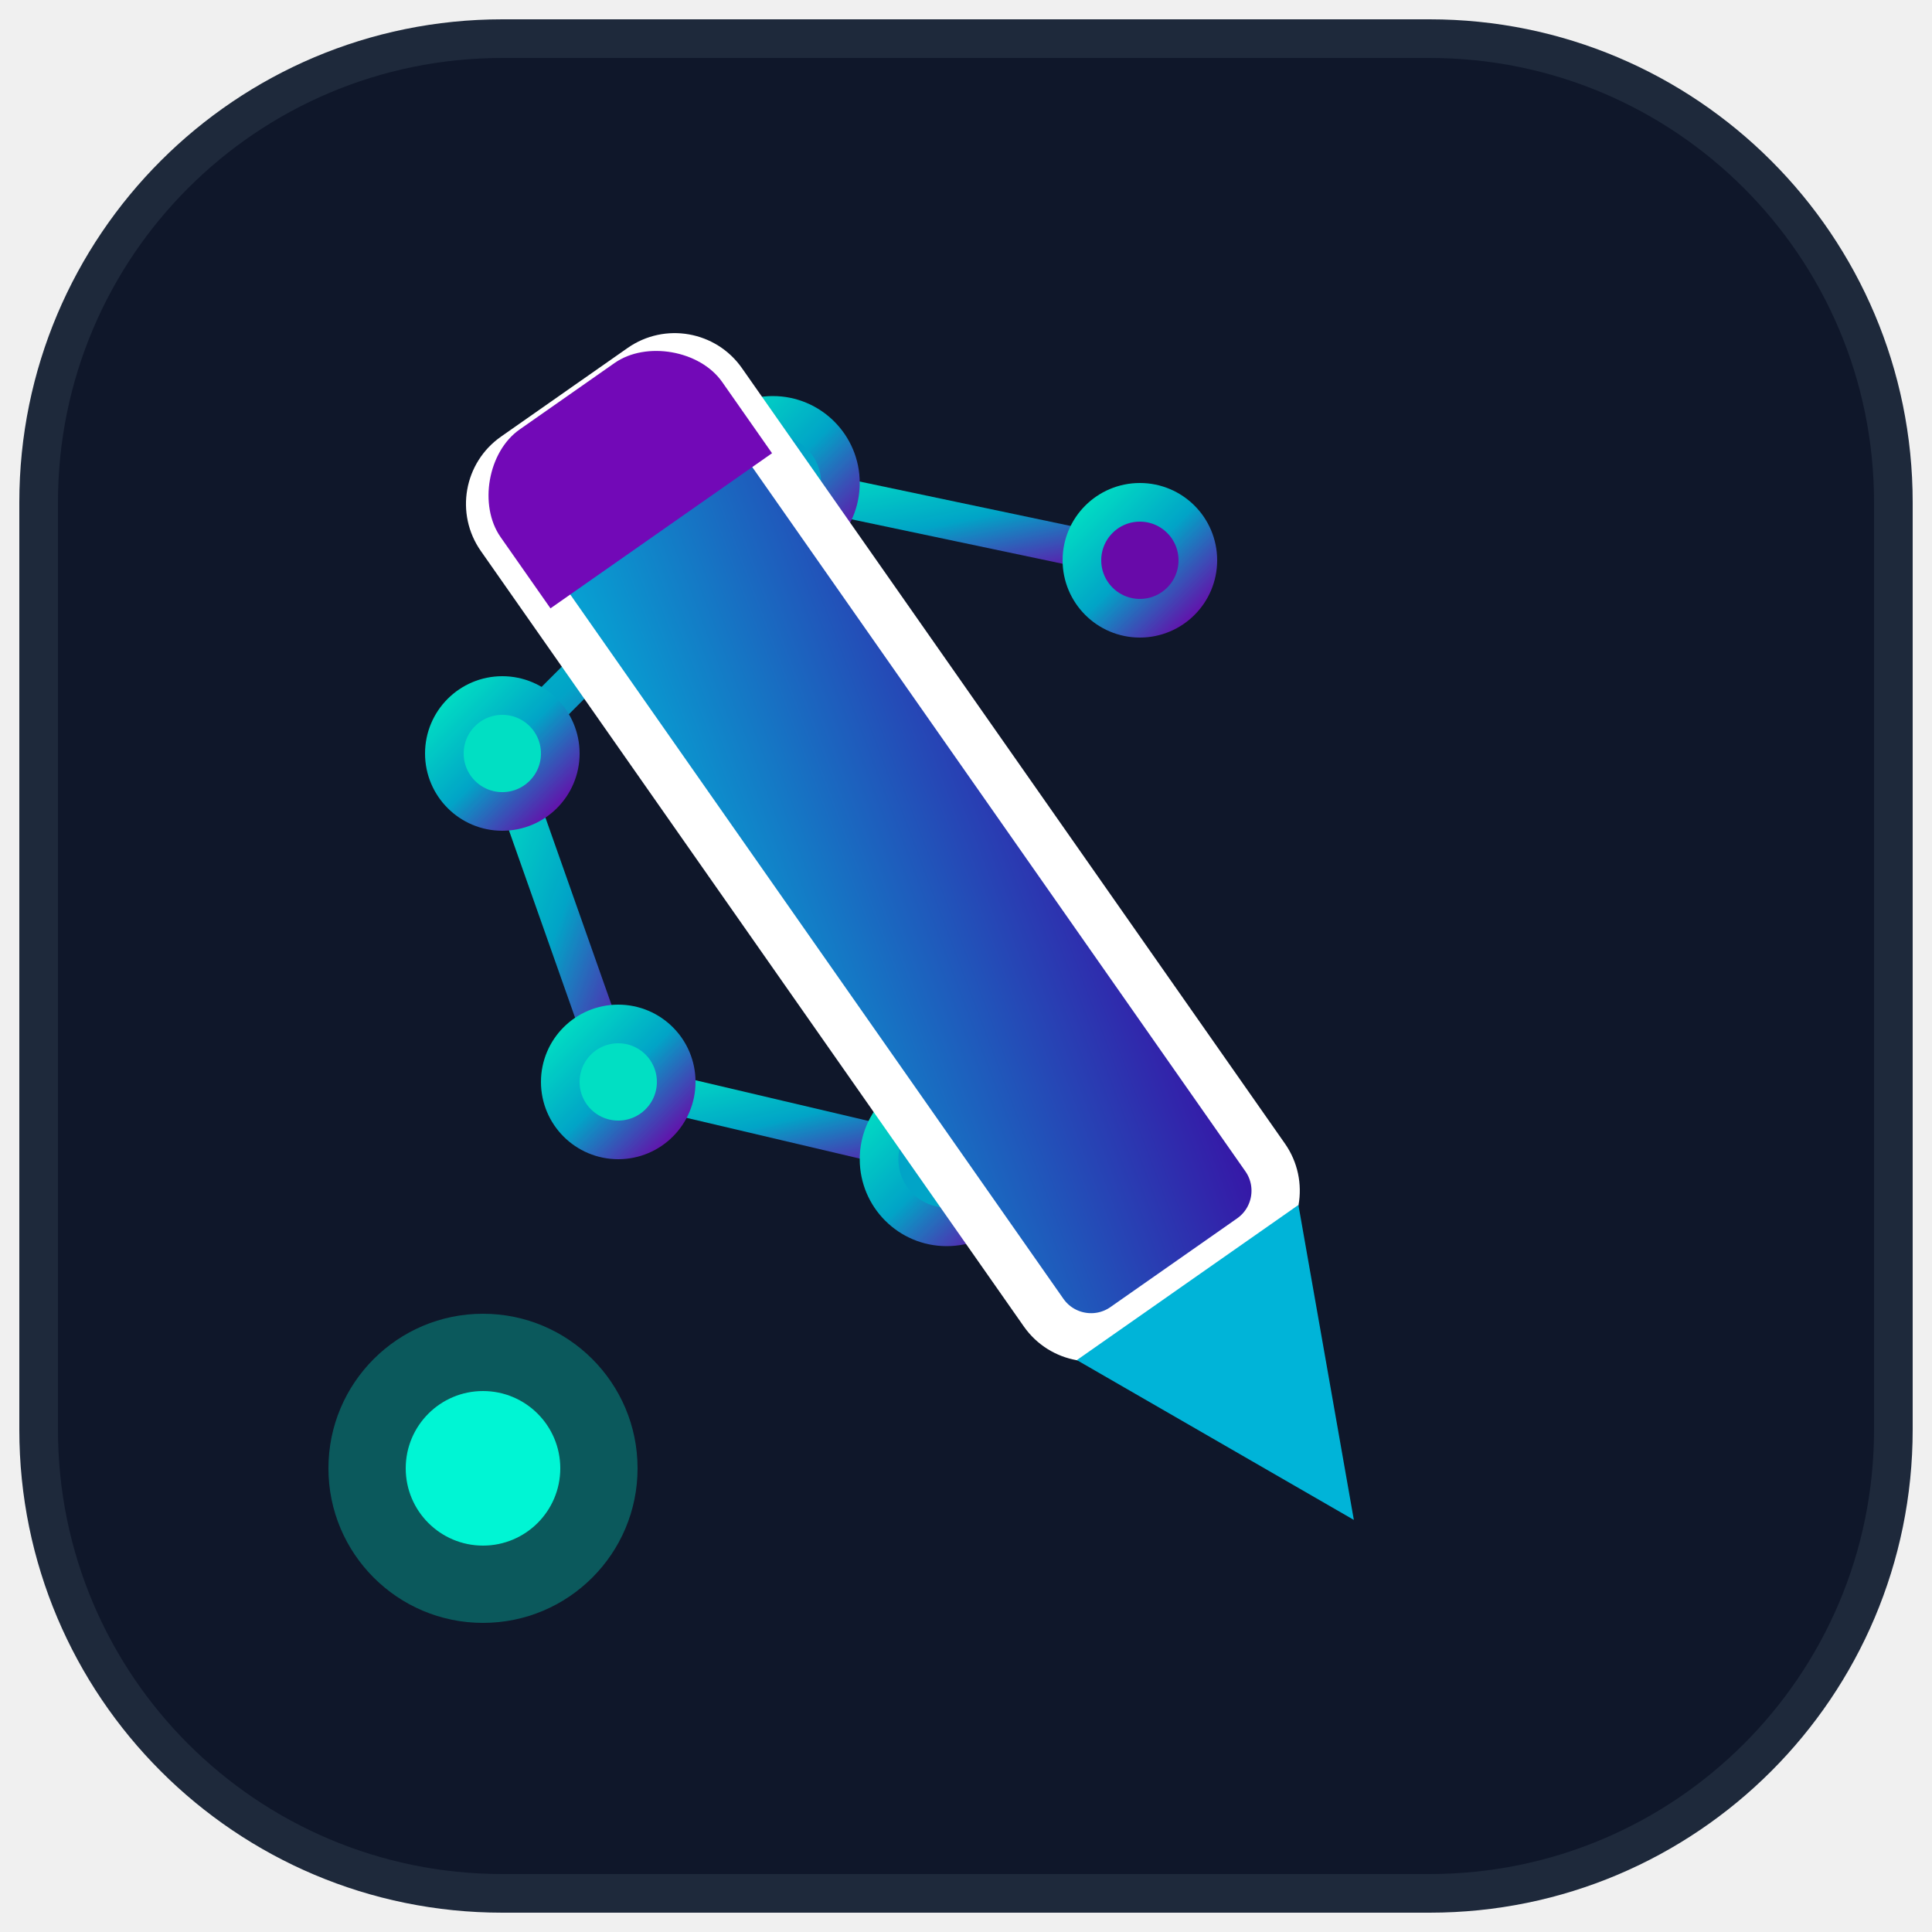
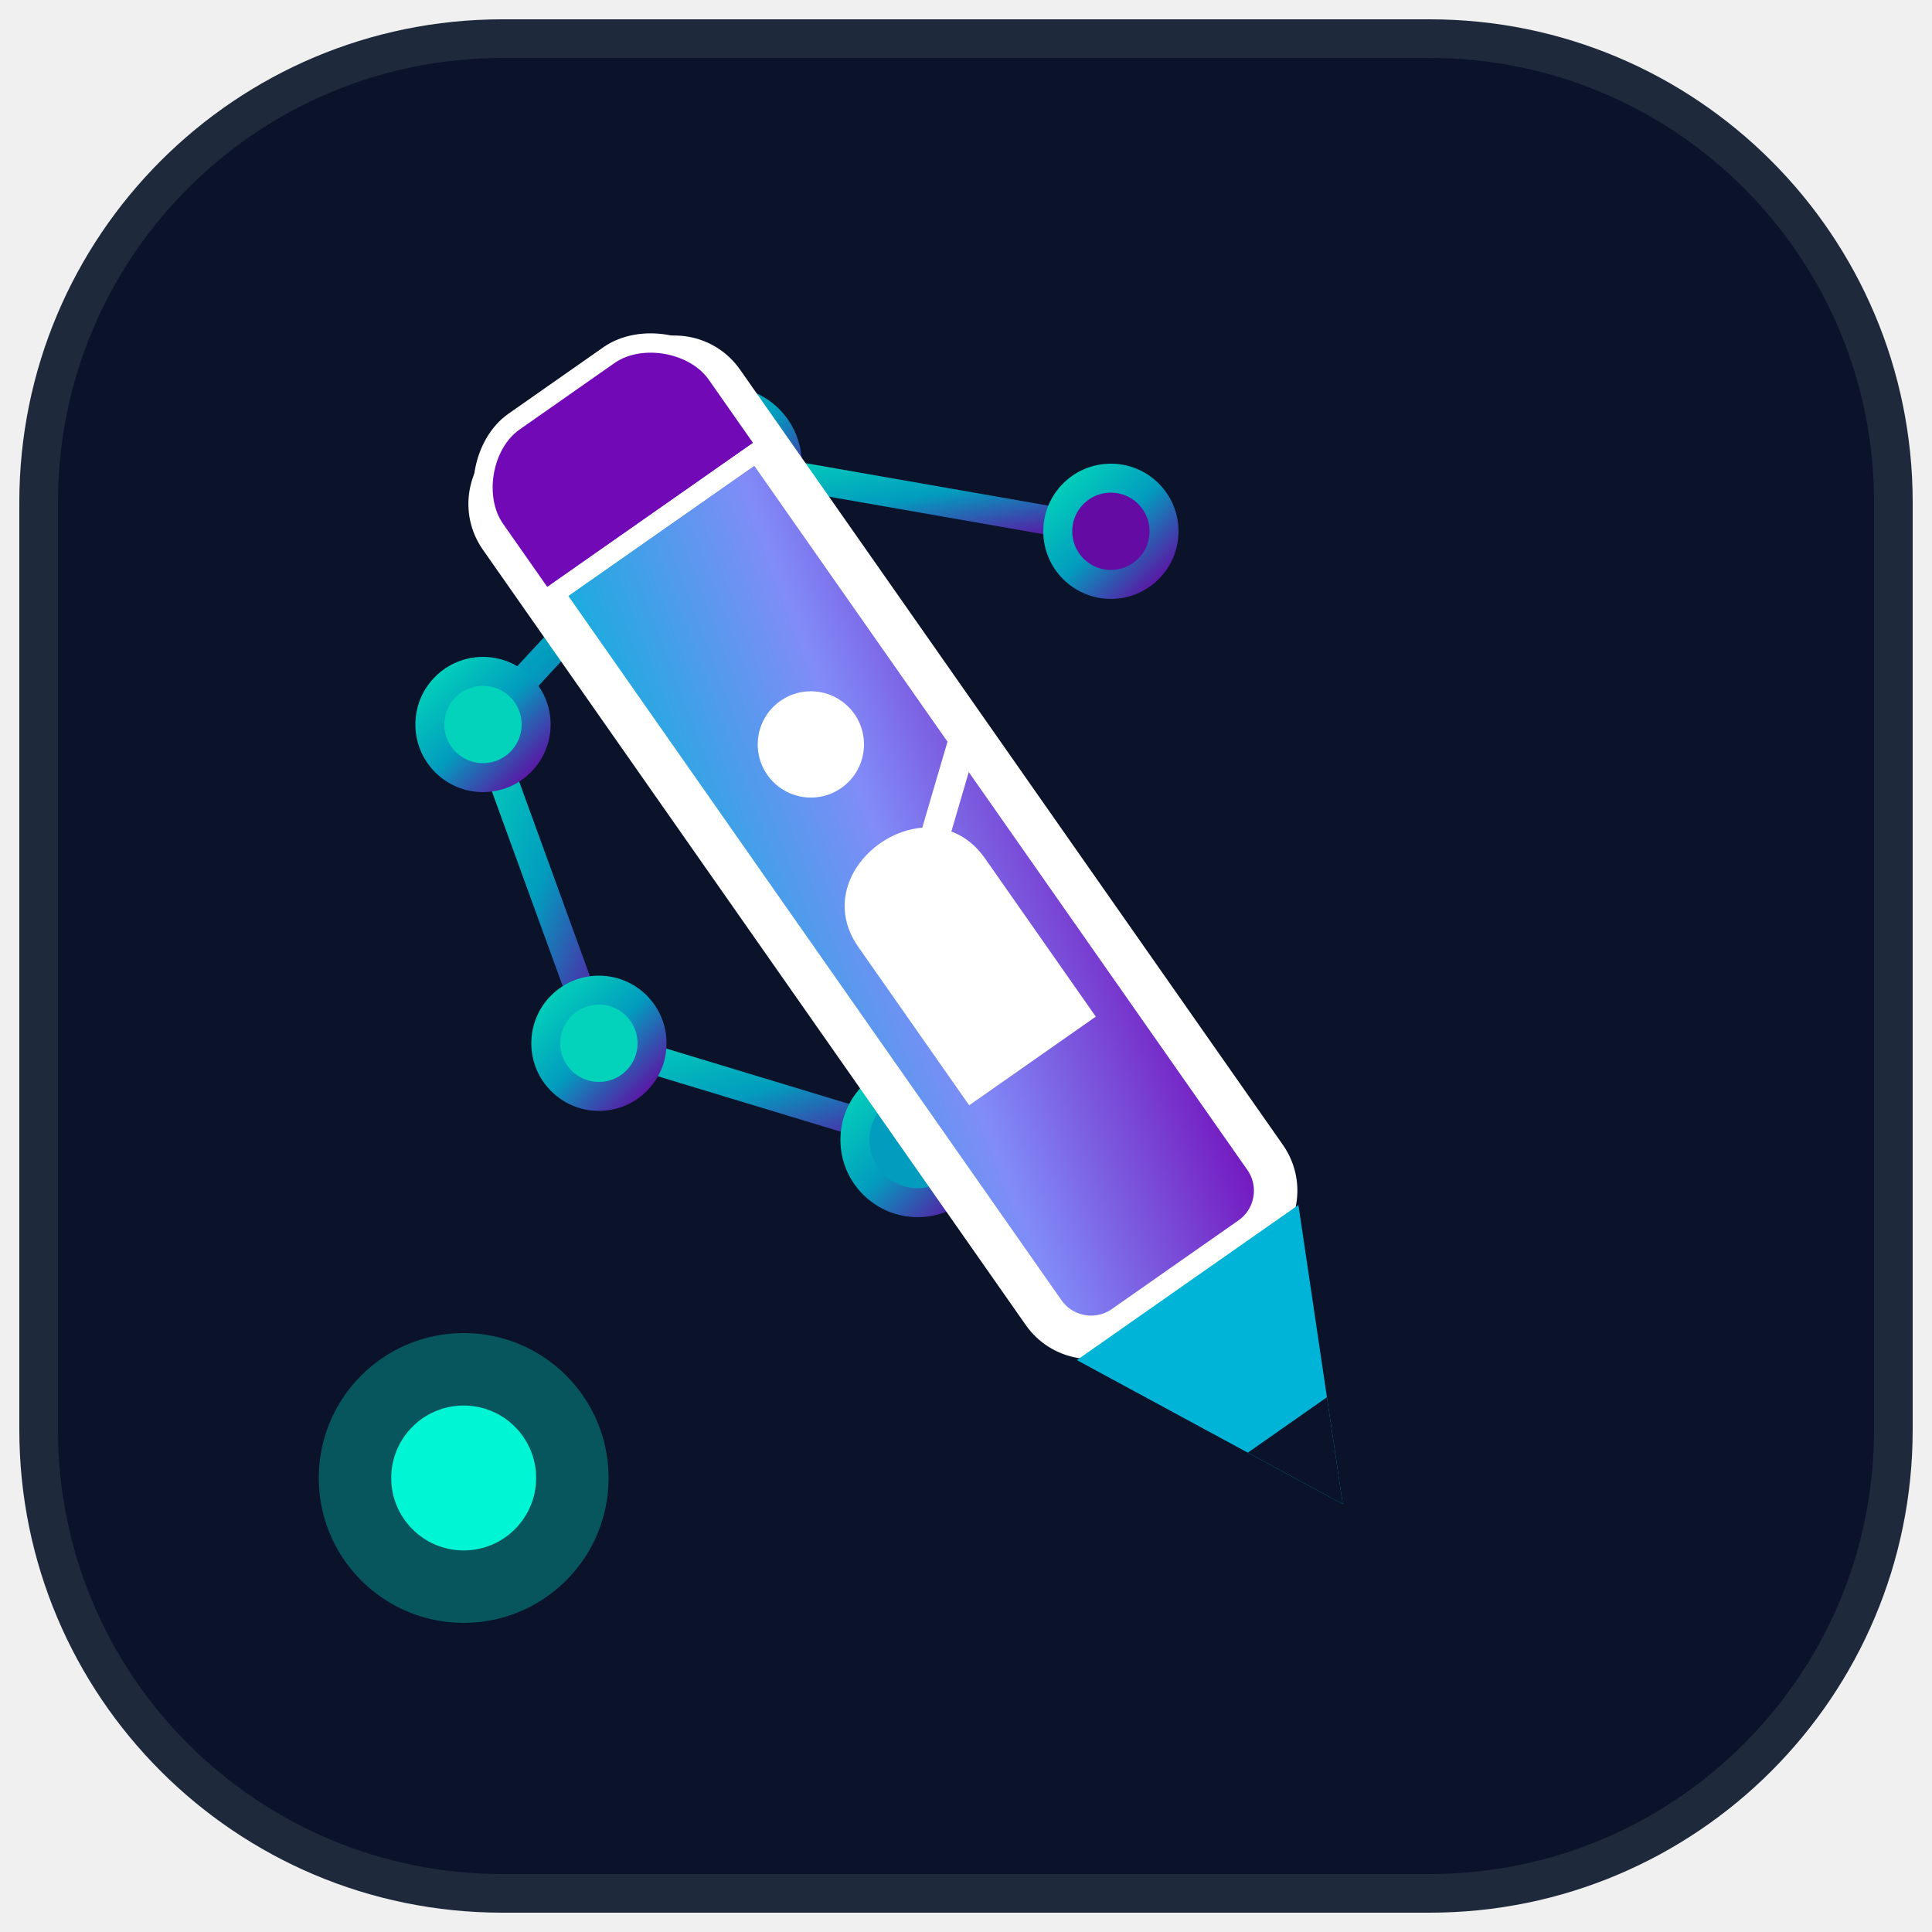
<svg xmlns="http://www.w3.org/2000/svg" viewBox="0 0 200 200" fill="none">
  <defs>
    <linearGradient id="brainGlow" x1="0%" y1="0%" x2="100%" y2="100%">
      <stop offset="0%" stop-color="#00f5d4" />
      <stop offset="50%" stop-color="#00b4d8" />
      <stop offset="100%" stop-color="#7209b7" />
    </linearGradient>
    <linearGradient id="pencilGrad" x1="0%" y1="0%" x2="100%" y2="100%">
      <stop offset="0%" stop-color="#00b4d8" />
-       <stop offset="100%" stop-color="#3a0ca3" />
+       <stop offset="50%" stop-color="#818CF8" />
+       <stop offset="100%" stop-color="#7209b7" />
    </linearGradient>
  </defs>
-   <rect x="4" y="4" width="192" height="192" rx="48" fill="#0f172a" stroke="#1E293B" stroke-width="4" />
-   <g stroke="url(#brainGlow)" stroke-width="4" opacity="0.9">
-     <line x1="52" y1="78" x2="80" y2="50" />
-     <line x1="80" y1="50" x2="118" y2="58" />
-     <line x1="52" y1="78" x2="64" y2="112" />
-     <line x1="64" y1="112" x2="98" y2="120" />
-     <circle cx="52" cy="78" r="6" fill="#00f5d4" />
-     <circle cx="80" cy="50" r="7" fill="#00b4d8" />
-     <circle cx="118" cy="58" r="6" fill="#7209b7" />
-     <circle cx="64" cy="112" r="6" fill="#00f5d4" />
-     <circle cx="98" cy="120" r="7" fill="#00b4d8" />
+   <rect x="4" y="4" width="192" height="192" rx="48" fill="#0B132B" stroke="#1E293B" stroke-width="4" />
+   <g stroke="url(#brainGlow)" stroke-width="3" opacity="0.85">
+     <line x1="50" y1="75" x2="75" y2="48" />
+     <line x1="75" y1="48" x2="115" y2="55" />
+     <line x1="50" y1="75" x2="62" y2="108" />
+     <line x1="62" y1="108" x2="95" y2="118" />
+     <line x1="75" y1="48" x2="95" y2="88" />
+     <circle cx="50" cy="75" r="5.5" fill="#00f5d4" />
+     <circle cx="75" cy="48" r="6.5" fill="#00b4d8" />
+     <circle cx="115" cy="55" r="5.5" fill="#7209b7" />
+     <circle cx="62" cy="108" r="5.5" fill="#00f5d4" />
+     <circle cx="95" cy="118" r="6.5" fill="#00b4d8" />
+     <circle cx="95" cy="88" r="4.5" fill="#ffffff" />
  </g>
  <g transform="rotate(-35 100 100)">
-     <rect x="86" y="30" width="28" height="110" rx="6" fill="url(#pencilGrad)" stroke="#ffffff" stroke-width="5" />
-     <path d="M 86 45 L 114 45 L 114 36 C 114 32 110 28 106 28 L 94 28 C 90 28 86 32 86 36 Z" fill="#7209b7" />
-     <path d="M 86 140 L 100 170 L 114 140 Z" fill="#00b4d8" />
+     <rect x="86" y="30" width="28" height="110" rx="6" fill="url(#pencilGrad)" stroke="#ffffff" stroke-width="4.5" />
+     <path d="M 86 44 L 114 44 L 114 35 C 114 31 110 27 106 27 L 94 27 C 90 27 86 31 86 35 Z" fill="#7209b7" stroke="#ffffff" stroke-width="2" />
+     <line x1="86" y1="44" x2="114" y2="44" stroke="#ffffff" stroke-width="2" />
+     <path d="M 86 140 L 100 168 L 114 140 Z" fill="#00b4d8" />
+     <polygon points="95,158 100,168 105,158" fill="#0B132B" />
+     <circle cx="100" cy="72" r="5.5" fill="#ffffff" />
+     <path d="M 92 92 C 92 82 108 82 108 92 L 108 112 L 92 112 Z" fill="#ffffff" />
+     <line x1="104" y1="88" x2="114" y2="80" stroke="#ffffff" stroke-width="3" stroke-linecap="round" />
  </g>
-   <circle cx="50" cy="152" r="8" fill="#00f5d4" />
-   <circle cx="50" cy="152" r="16" fill="#00f5d4" opacity="0.3" />
+   <circle cx="48" cy="153" r="7.5" fill="#00f5d4" />
+   <circle cx="48" cy="153" r="15" fill="#00f5d4" opacity="0.3" />
</svg>
